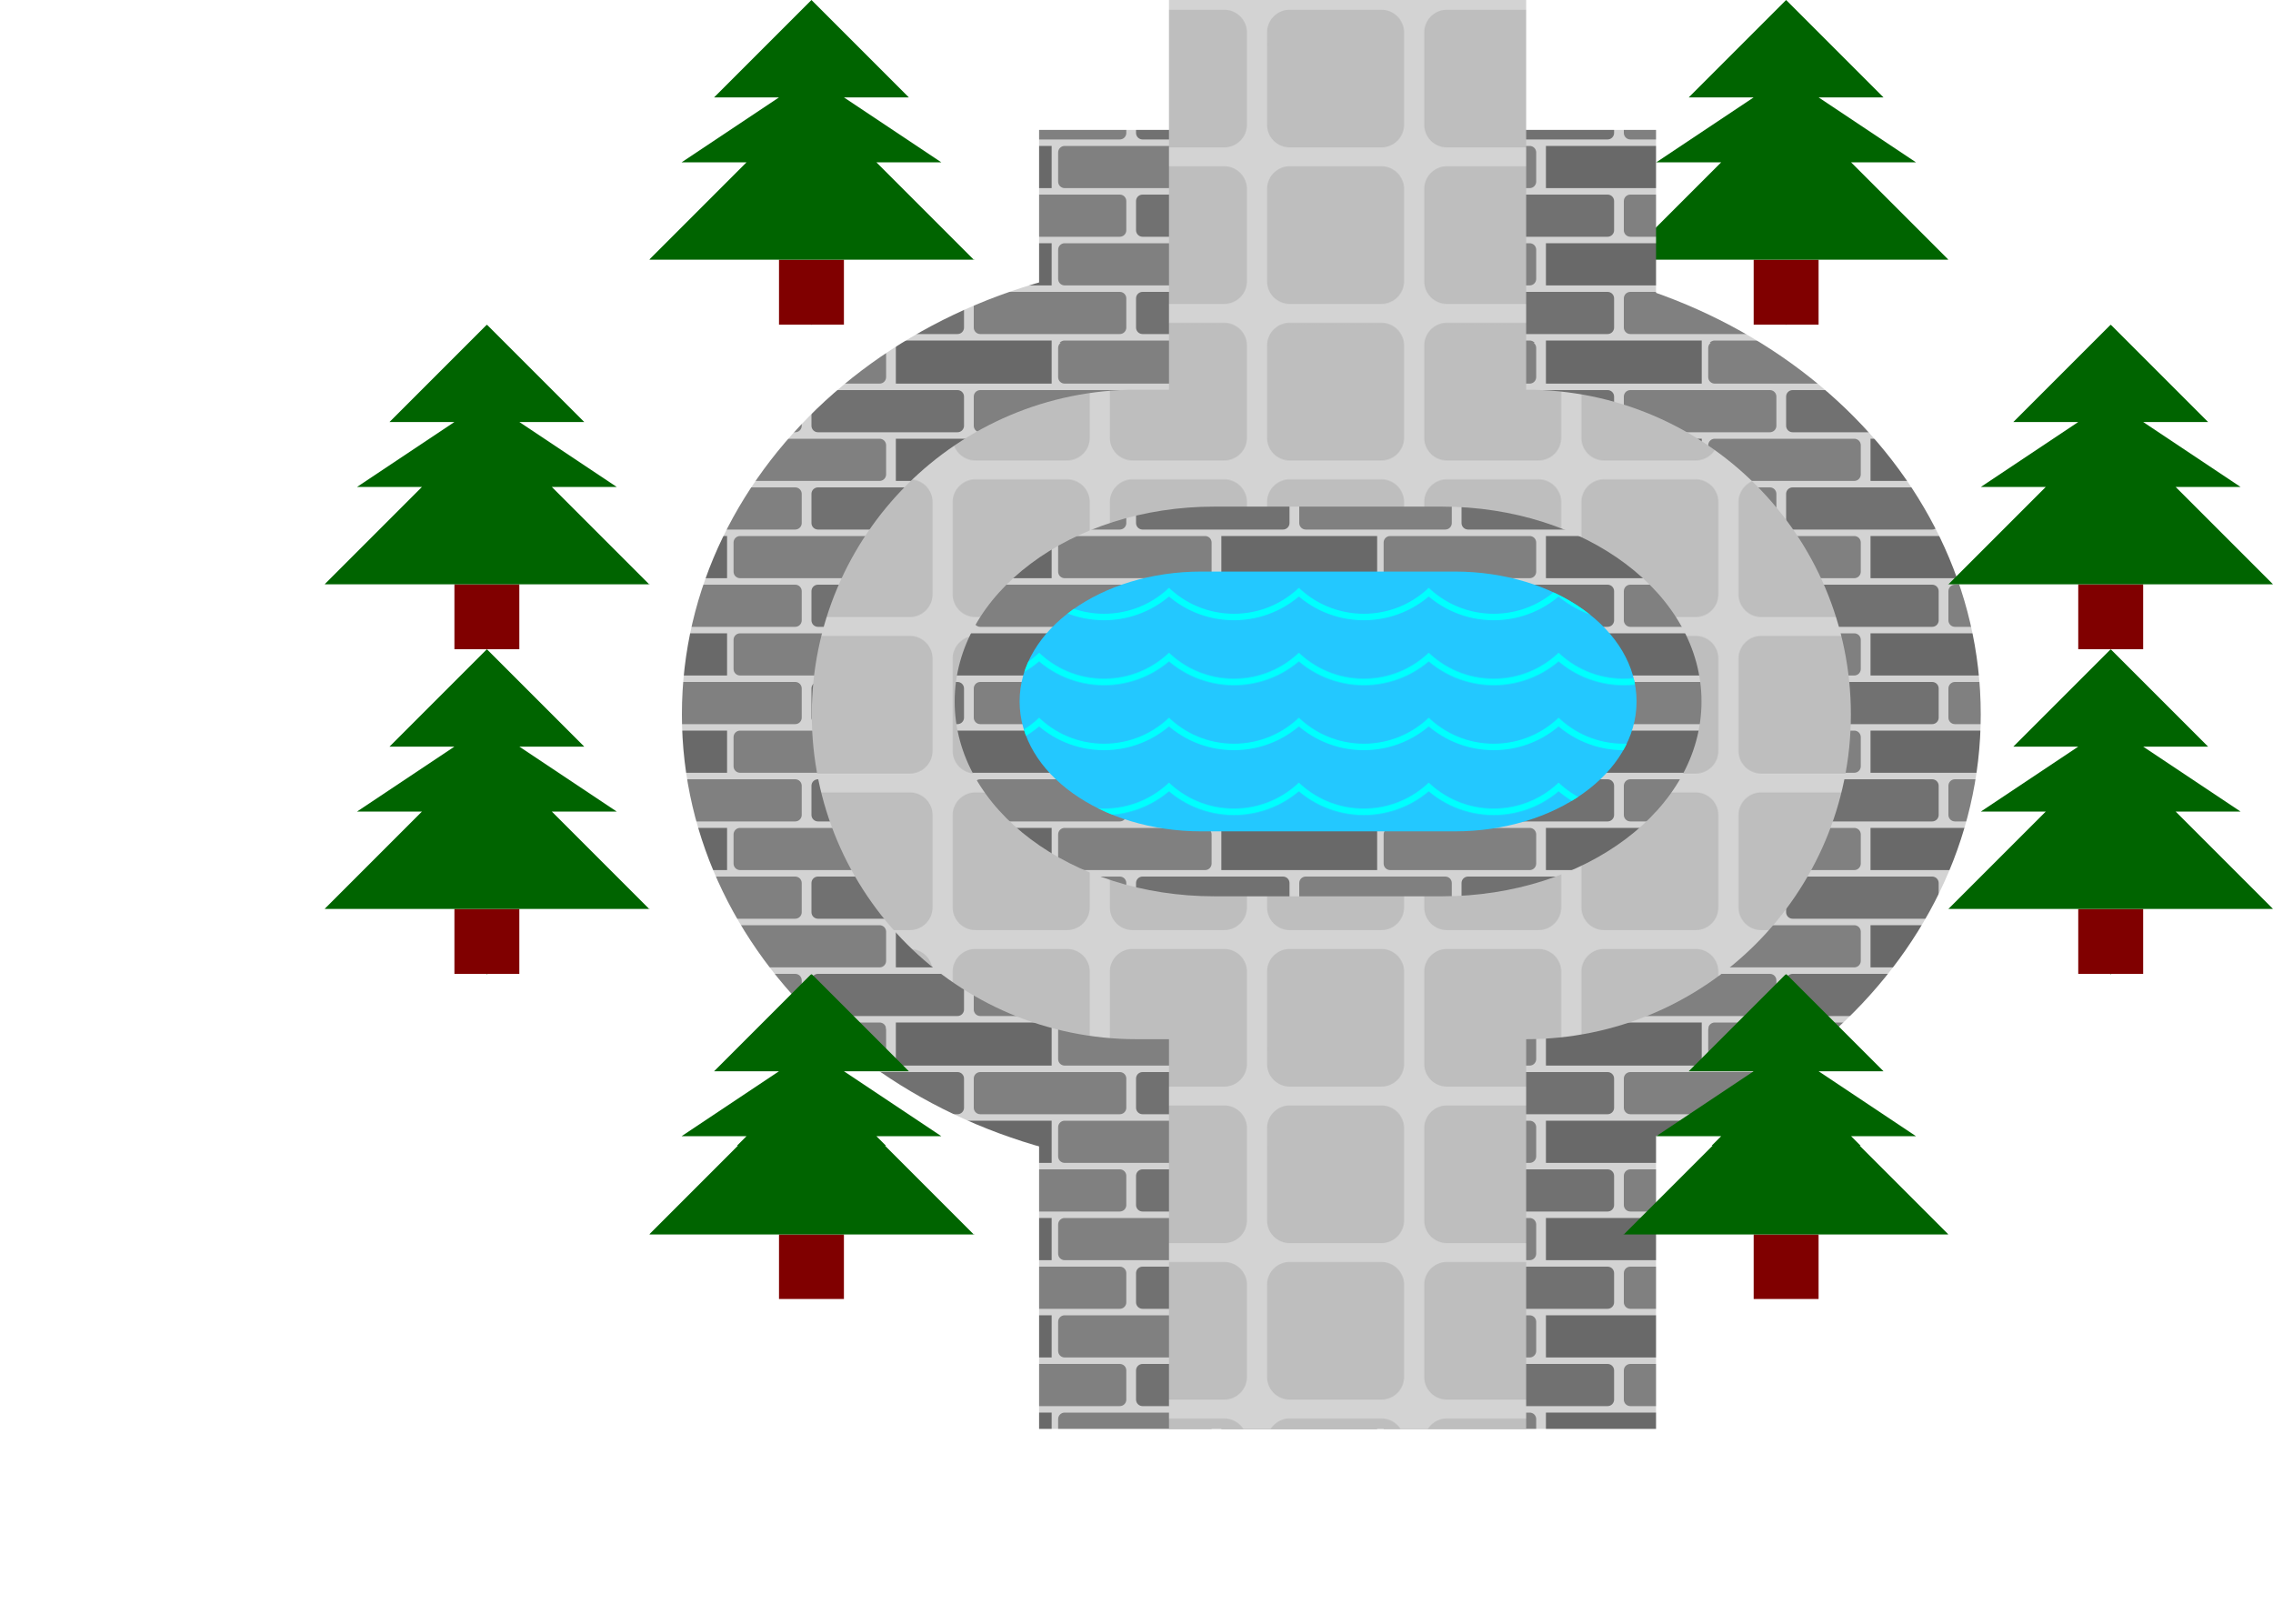
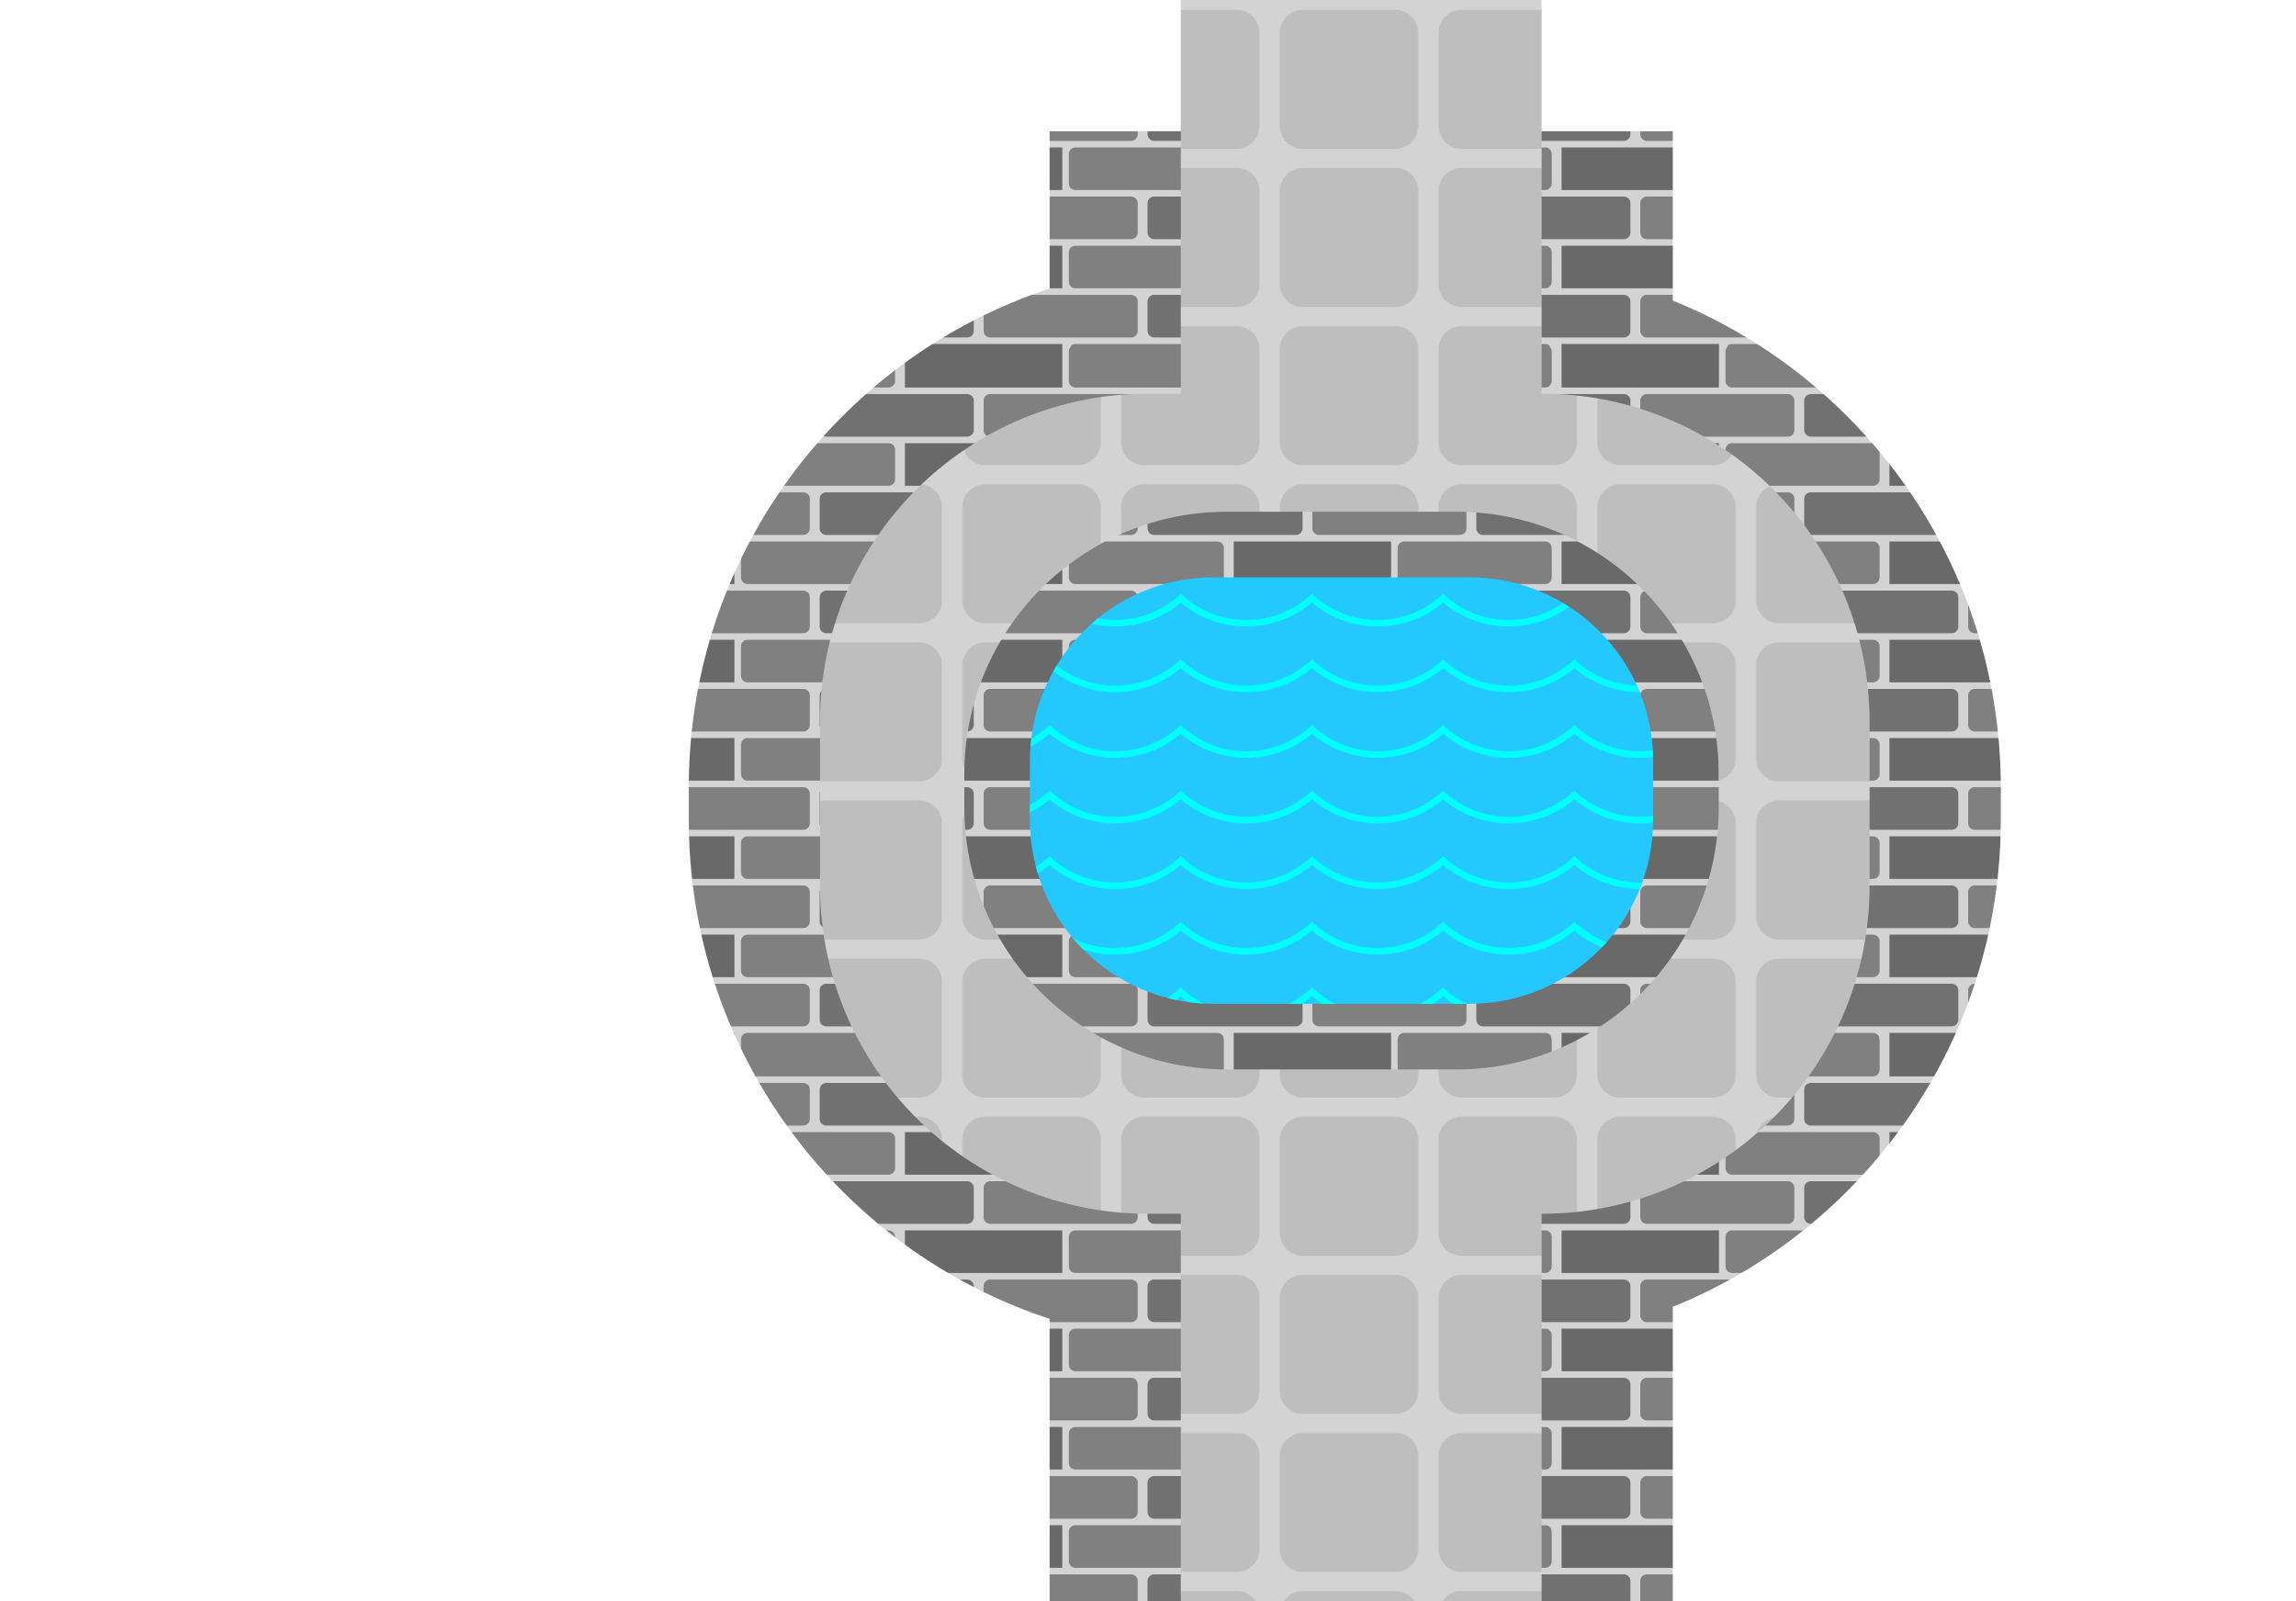
- <svg xmlns="http://www.w3.org/2000/svg" width="350" height="250" class="bridge">
+ <svg xmlns="http://www.w3.org/2000/svg" width="350" height="244" class="bridge">
  <defs>
    <pattern id="floorPattern" patternUnits="userSpaceOnUse" x="0" y="0" height="24.1" width="24.2">
      <rect width="25" height="25" x="0" y="0" fill="lightgrey" />
      <rect width="24.1" height="24.2" x="0" y="0" rx="5" fill="rgb(190, 190, 190)" stroke="lightgrey" stroke-width="3" />
    </pattern>
    <pattern id="treePattern" patternUnits="userSpaceOnUse" x="0" y="0" height="50" width="50">
      <rect width="10" height="10" x="20" y="40" fill="maroon" />
      <polygon points="25,0 40,15 30,15 45,25 35,25 50,40 0,40 15,25 5,25 20,15 10,15 " style="fill:darkgreen;" />
    </pattern>
    <pattern id="waterPattern" patternUnits="userSpaceOnUse" x="0" y="0" height="10" width="20">
      <circle cx="10" cy="-10" r="15" fill="transparent" stroke="aqua" stroke-width="1" />
    </pattern>
    <pattern id="my4pattern" patternUnits="userSpaceOnUse" x="0" y="0" width="50" height="15">
      <rect width="50" height="15" x="0" y="0" fill="#dcc0c7" />
      <rect width="23.5" height="6.5" x="0" y="0" rx="1" fill="#9d2c4e" />
      <rect width="23.5" height="6.5" x="25" y="0" rx="1" fill="#9c2343" />
      <rect width="12" height="6.5" x="0" y="7.5" fill="#a11d3e" />
      <rect width="23.5" height="6.5" x="13" y="7.5" rx="1" fill="#aa3553" />
      <rect width="12" height="6.5" x="38" y="7.5" fill="#a11d3e" />
    </pattern>
    <pattern id="greyBricks" patternUnits="userSpaceOnUse" x="0" y="0" width="50" height="15">
      <rect width="50" height="15" x="0" y="0" fill="lightgrey" />
      <rect width="23.5" height="6.5" x="0" y="0" rx="1" fill="grey" />
      <rect width="23.5" height="6.5" x="25" y="0" rx="1" fill="#717171" />
      <rect width="12" height="6.5" x="0" y="7.5" fill="dimgrey" />
      <rect width="23.5" height="6.5" x="13" y="7.5" rx="1" fill="#808080" />
      <rect width="12" height="6.5" x="38" y="7.5" fill="dimgrey" />
    </pattern>
    <pattern id="grassPattern" patternUnits="userSpaceOnUse" x="0" y="0" height="50" width="30">
      <line x1="0" y1="0" x2="15" y2="50" style="stroke:darkolivegreen;stroke-width:1" />
      <line x1="15" y1="10" x2="15" y2="50" style="stroke:darkolivegreen;stroke-width:1" />
      <line x1="30" y1="5" x2="15" y2="50" style="stroke:darkslategray;stroke-width:1" />
      <line x1="20" y1="0" x2="31" y2="37" style="stroke:green;stroke-width:1" />
      <line x1="15" y1="0" x2="27.5" y2="45" style="stroke:darkolivegreen;stroke-width:1" />
      <line x1="25" y1="0" x2="35" y2="30" style="stroke:darkslategrey;stroke-width:1" />
    </pattern>
    <pattern id="pinkBricks" patternUnits="userSpaceOnUse" x="0" y="0" width="50" height="15">
      <rect width="323" height="580" x="0" y="0" fill="#f9e9f9" />
      <rect width="23.5" height="6.5" x="0" y="0" rx="1" fill="#ce88c6" />
      <rect width="23.5" height="6.5" x="25" y="0" rx="1" fill="#cc8fc3" />
      <rect width="12" height="6.5" x="0" y="7.5" fill="#cb96c1" />
      <rect width="23.5" height="6.5" x="13" y="7.5" rx="1" fill="#cf8ac6" />
      <rect width="12" height="6.5" x="38" y="7.5" fill="#cb96c1" />
    </pattern>
  </defs>
-   <rect width="50" height="50" x="100" y="0" fill="url(#treePattern)" />
-   <rect width="50" height="50" x="250" y="0" fill="url(#treePattern)" />
-   <rect width="95" height="200" x="160" y="20" fill="url(#greyBricks)" />
-   <rect width="200" height="140" x="105" y="40" rx="80" fill="url(#greyBricks)" />
-   <rect width="160" height="100" x="125" y="60" rx="50" fill="url(#floorPattern)" />
-   <rect width="55" height="220" x="180" fill="url(#floorPattern)" />
-   <rect width="50" height="50" x="100" y="150" fill="url(#treePattern)" />
-   <rect width="50" height="50" x="250" y="150" fill="url(#treePattern)" />
-   <rect width="50" height="50" x="300" y="100" fill="url(#treePattern)" />
-   <rect width="50" height="50" x="300" y="50" fill="url(#treePattern)" />
-   <rect width="115" height="60" x="147" y="78" rx="40" fill="url(#greyBricks)" />
-   <rect width="95" height="40" x="157" y="88" rx="28" fill="#23c8ff" />
-   <rect width="95" height="40" x="157" y="88" rx="28" fill="url(#waterPattern" />
-   <rect width="50" height="100" x="50" y="50" fill="url(#treePattern)" />
+   <rect width="95" height="225" x="160" y="20" fill="url(#greyBricks)" />
+   <rect width="200" height="165" x="105" y="40" rx="80" fill="url(#greyBricks)" />
+   <rect width="160" height="125" x="125" y="60" rx="50" fill="url(#floorPattern)" />
+   <rect width="55" height="245" x="180" fill="url(#floorPattern)" />
+   <rect width="115" height="85" x="147" y="78" rx="40" fill="url(#greyBricks)" />
+   <rect width="95" height="65" x="157" y="88" rx="28" fill="#23c8ff" />
+   <rect width="95" height="65" x="157" y="88" rx="28" fill="url(#waterPattern" />
</svg>
